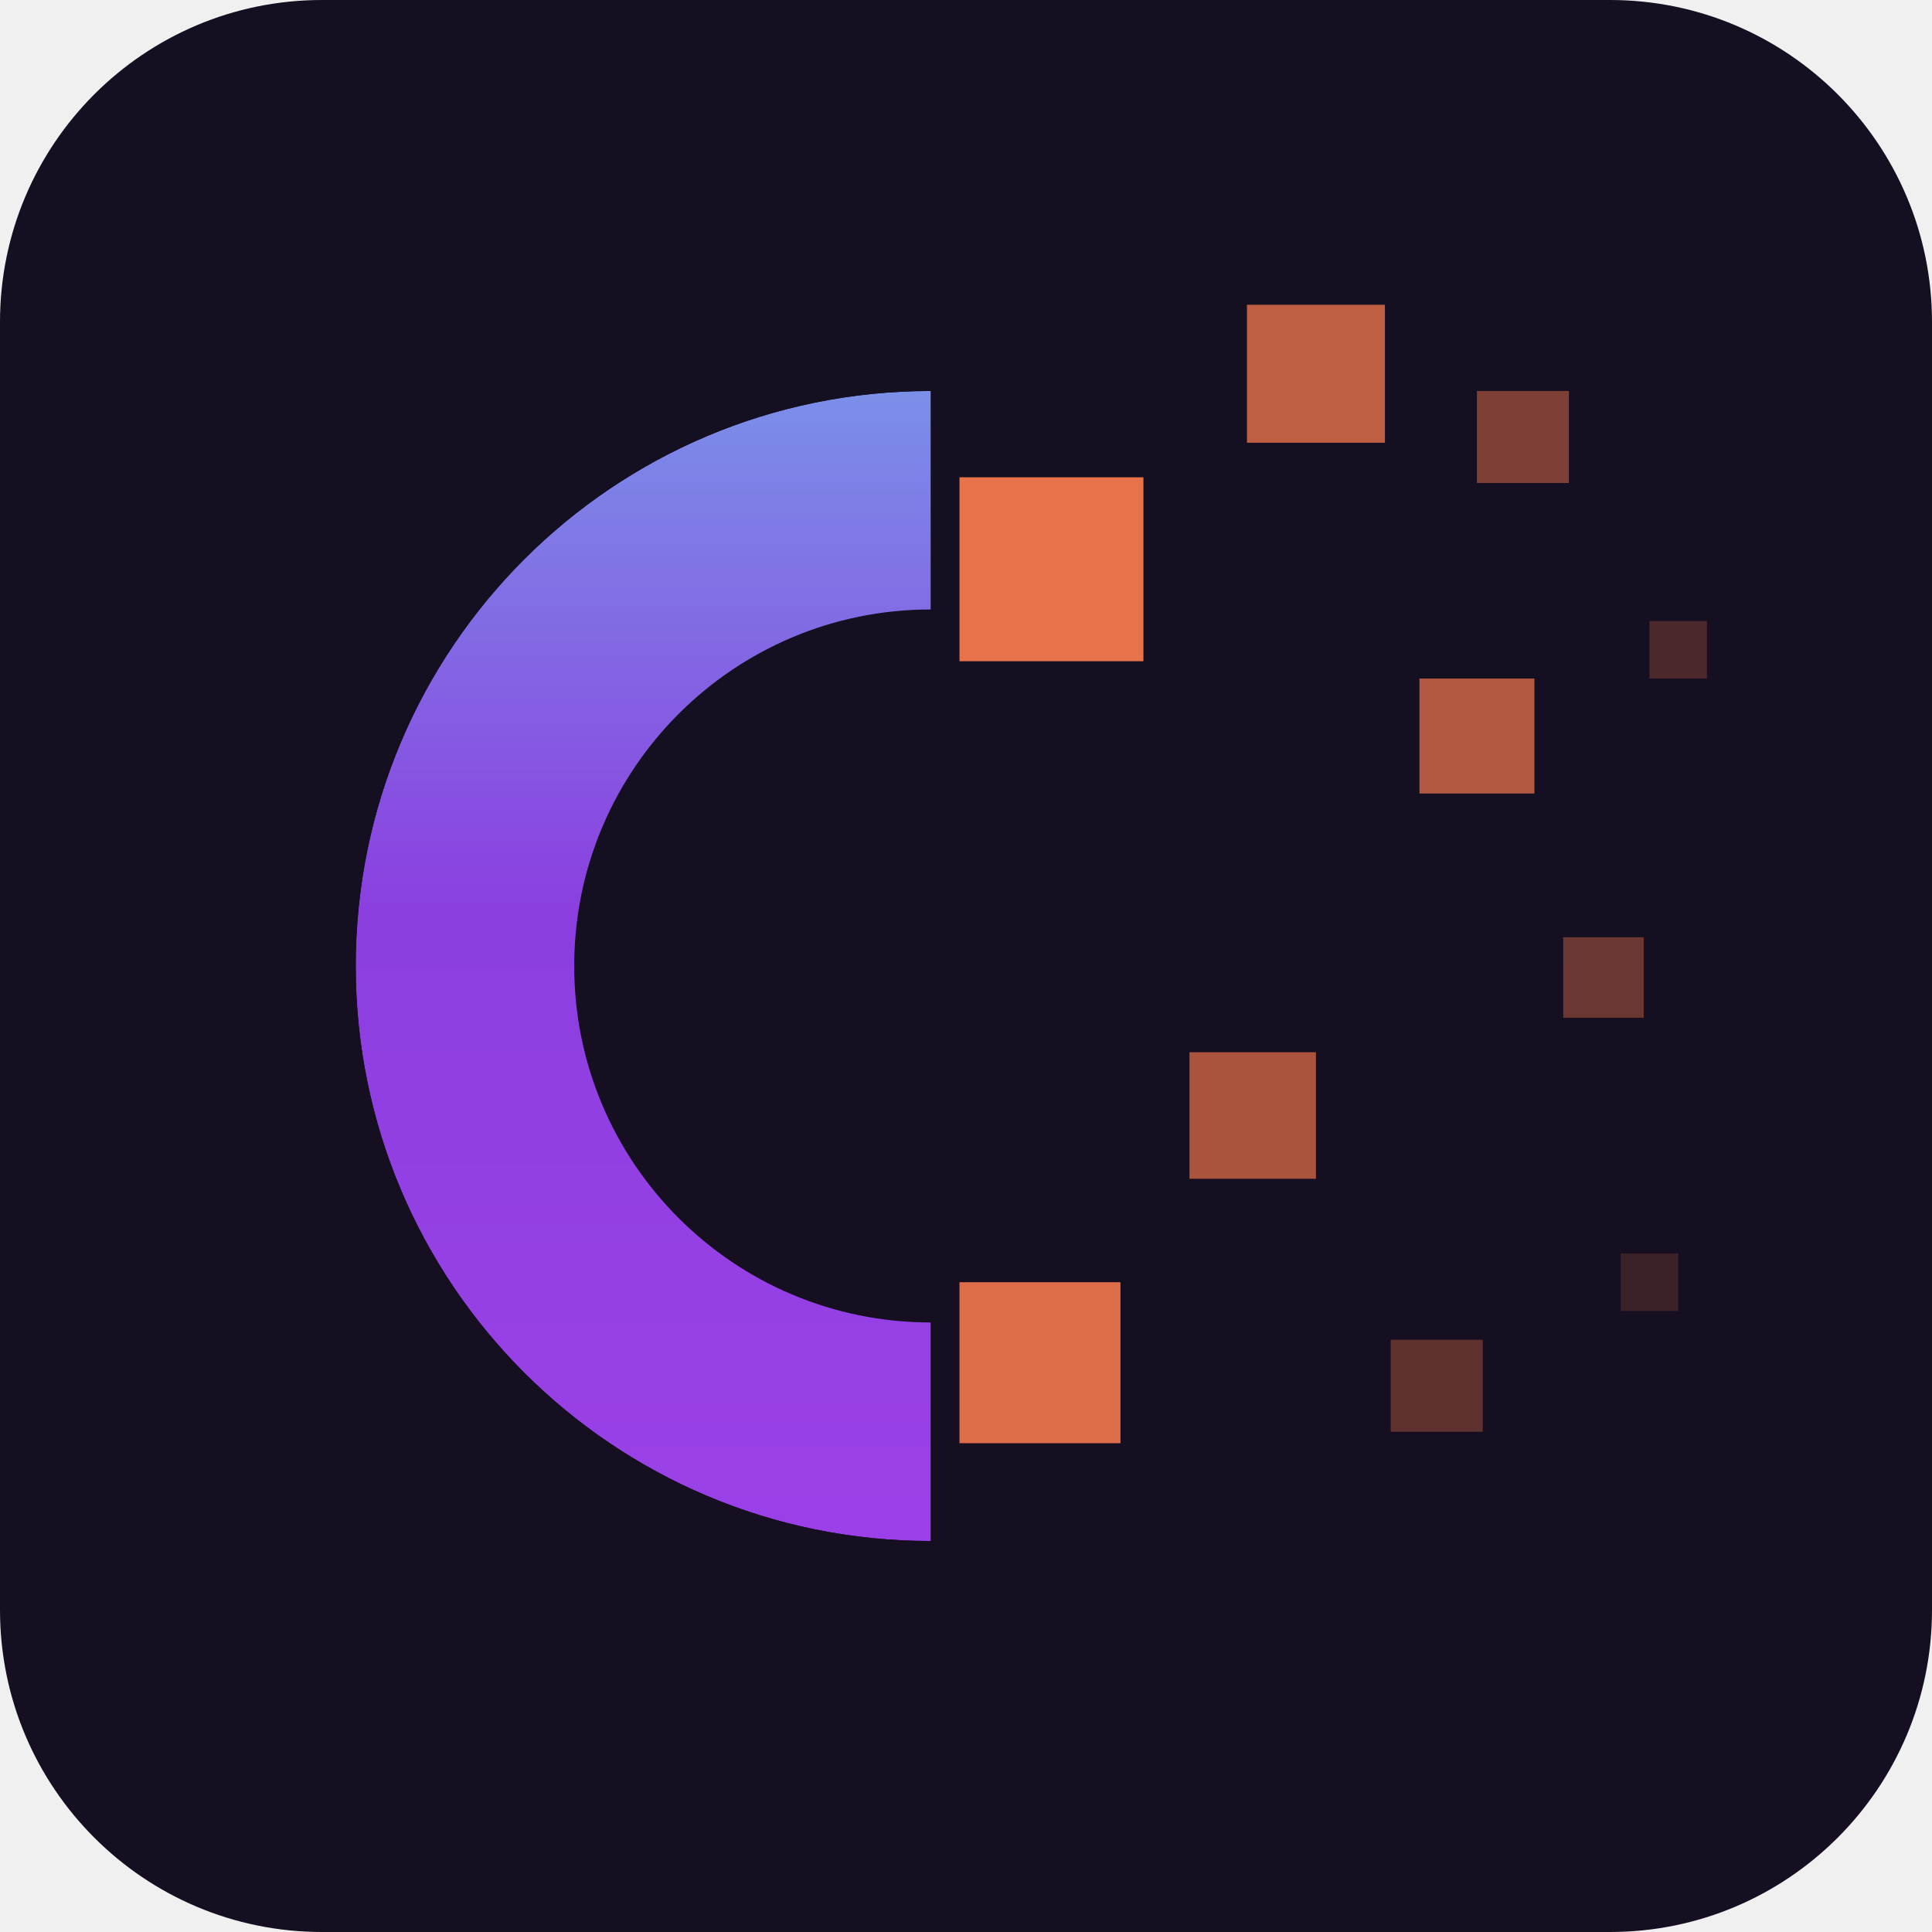
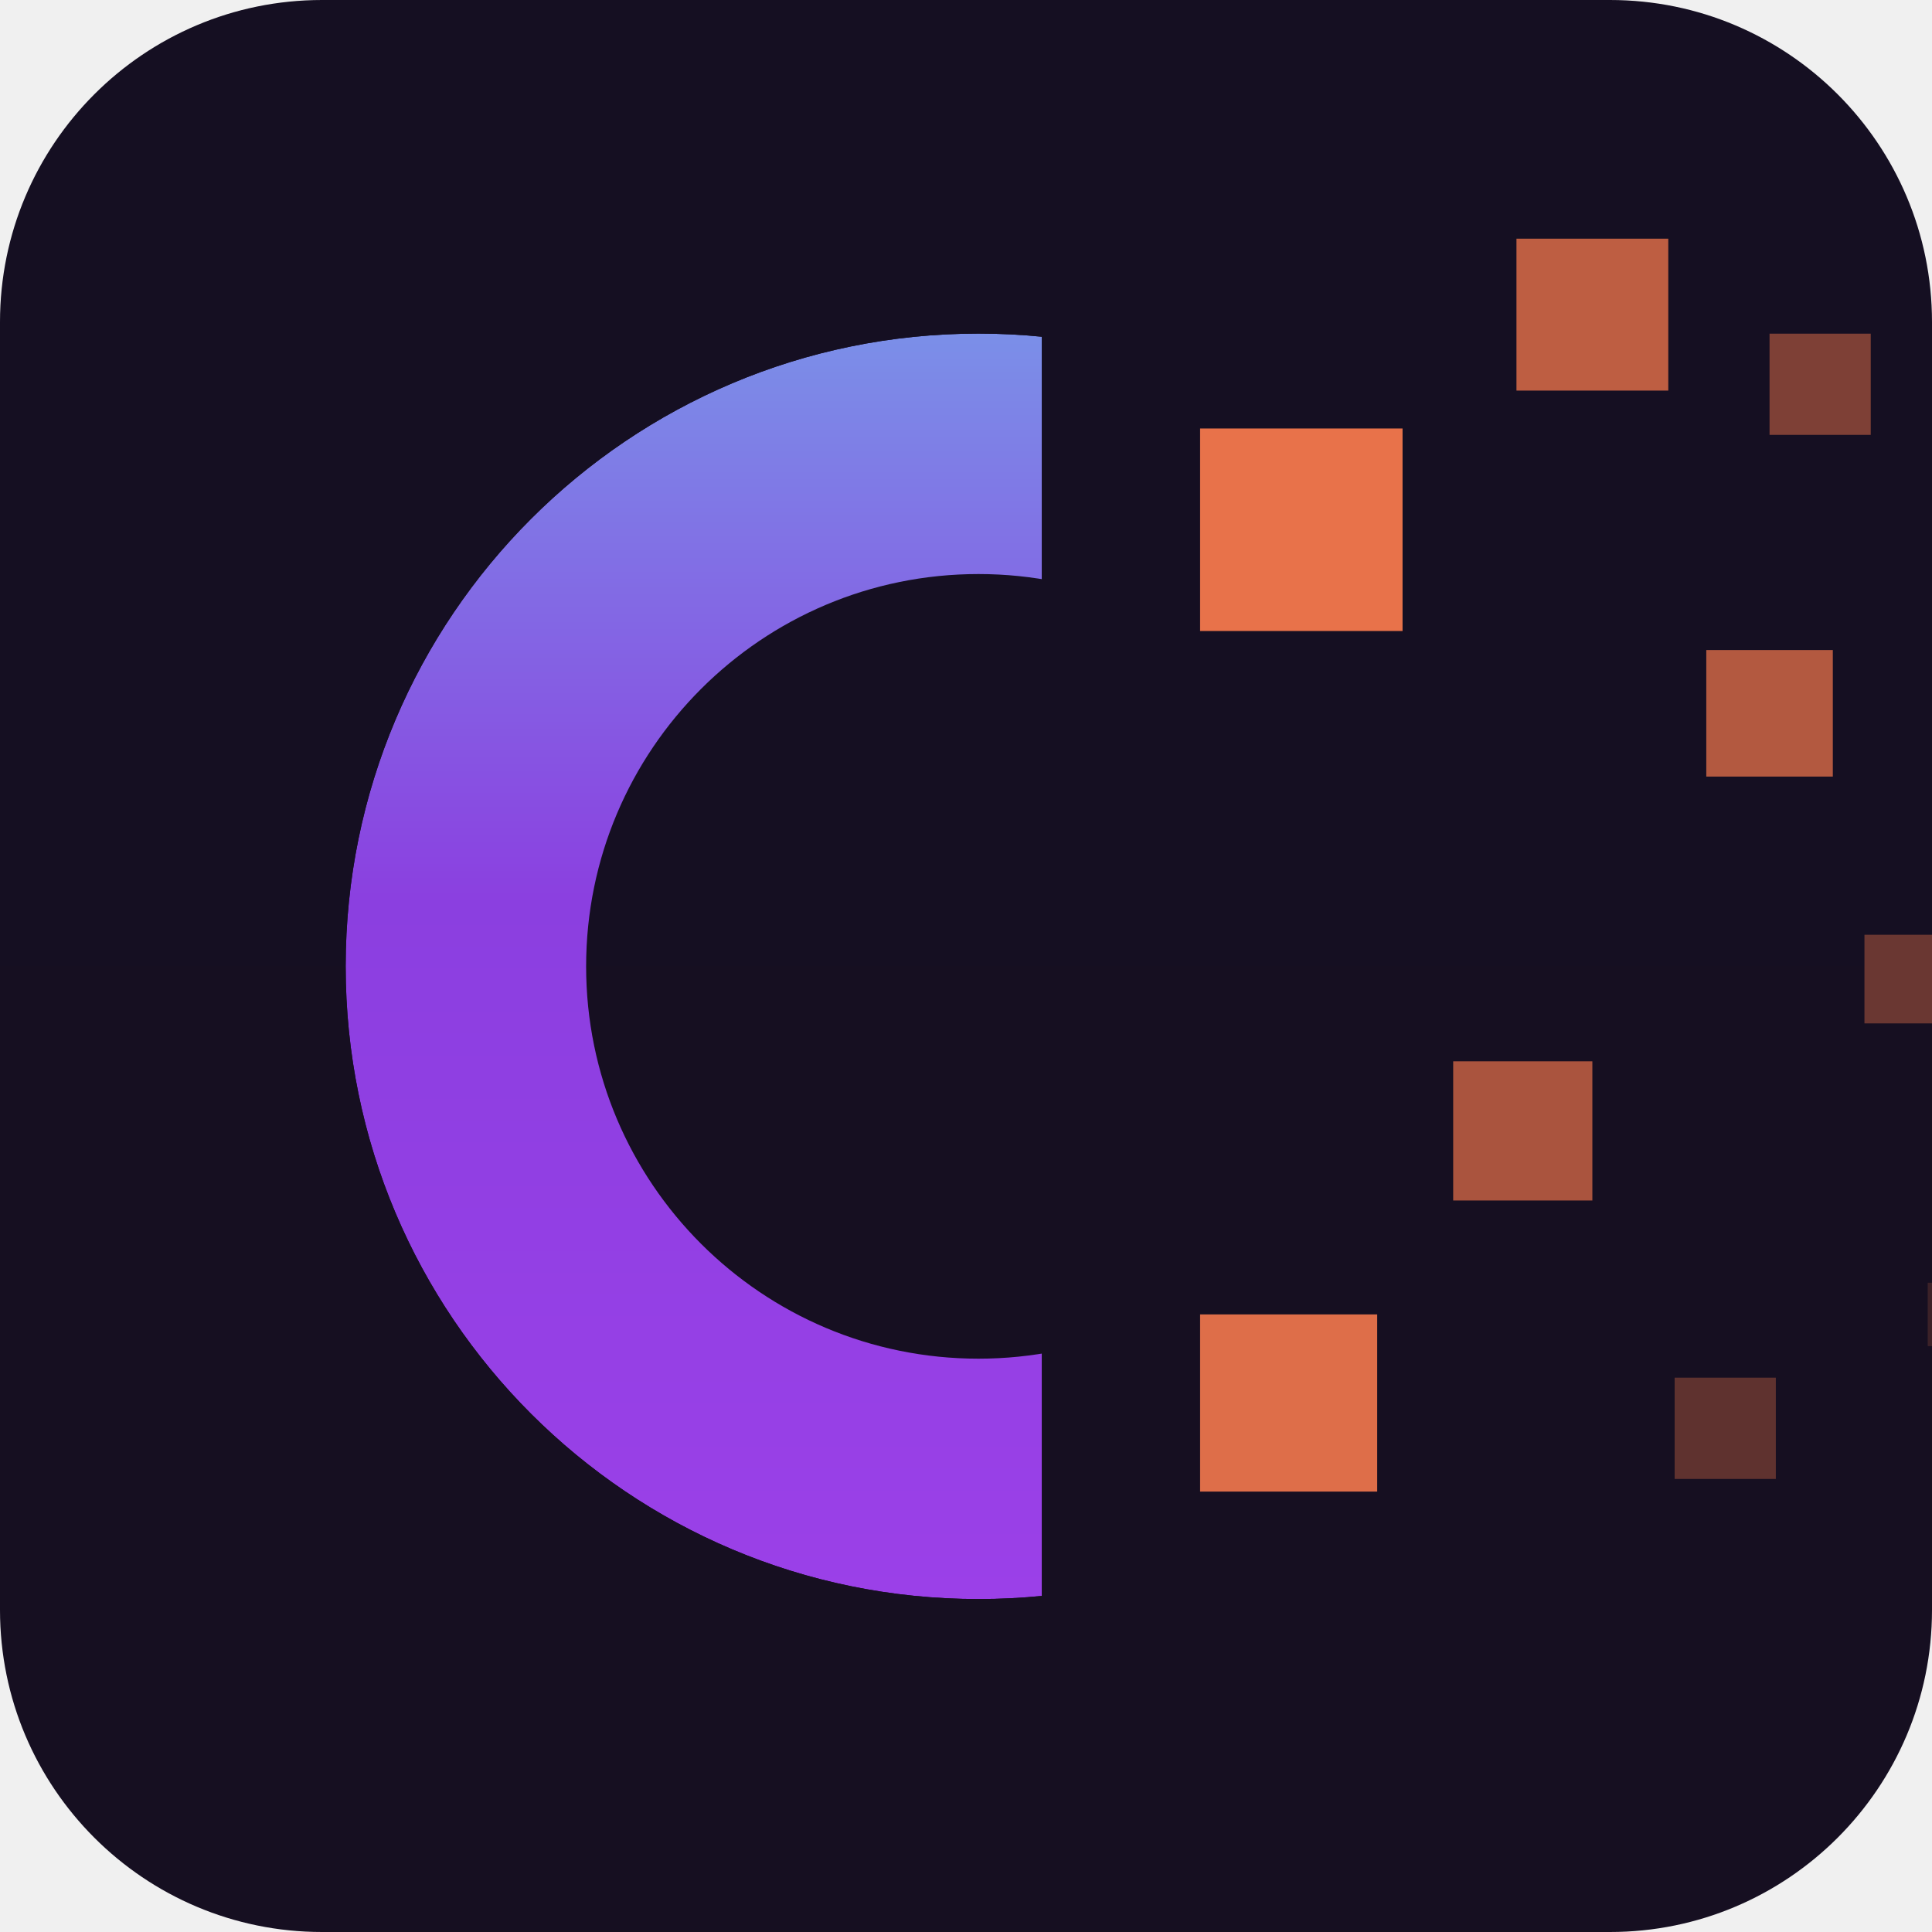
<svg xmlns="http://www.w3.org/2000/svg" width="24" height="24" viewBox="0 0 24 24" fill="none">
-   <rect width="24" height="24" rx="4" fill="url(#paint0_linear_615_74)" />
-   <mask id="mask0_615_74" style="mask-type:luminance" maskUnits="userSpaceOnUse" x="1" y="2" width="11" height="20">
-     <path d="M11.561 2H1.561V22H11.561V2Z" fill="white" />
-   </mask>
-   <g mask="url(#mask0_615_74)">
-     <mask id="mask1_615_74" style="mask-type:luminance" maskUnits="userSpaceOnUse" x="4" y="4" width="15" height="16">
-       <path d="M11.561 19.143C15.506 19.143 18.704 15.945 18.704 12C18.704 8.055 15.506 4.857 11.561 4.857C7.617 4.857 4.419 8.055 4.419 12C4.419 15.945 7.617 19.143 11.561 19.143Z" fill="white" />
-       <path d="M11.561 16.428C14.007 16.428 15.99 14.446 15.99 12C15.99 9.554 14.007 7.571 11.561 7.571C9.116 7.571 7.133 9.554 7.133 12C7.133 14.446 9.116 16.428 11.561 16.428Z" fill="black" />
+   <g clip-path="url(#clip0_615_74)">
+     <rect width="24" height="24" rx="4" fill="url(#paint0_linear_615_74)" />
+     <mask id="mask0_615_74" style="mask-type:luminance" maskUnits="userSpaceOnUse" x="1" y="1" width="12" height="23">
+       <path d="M12.941 1H1.937V23.009H12.941V1Z" fill="white" />
    </mask>
-     <g mask="url(#mask1_615_74)">
-       <path d="M11.561 19.143C15.506 19.143 18.704 15.945 18.704 12C18.704 8.055 15.506 4.857 11.561 4.857C7.617 4.857 4.419 8.055 4.419 12C4.419 15.945 7.617 19.143 11.561 19.143Z" fill="url(#paint1_linear_615_74)" />
+     <g mask="url(#mask0_615_74)">
+       <mask id="mask1_615_74" style="mask-type:luminance" maskUnits="userSpaceOnUse" x="4" y="4" width="17" height="16">
+         <path d="M12.155 19.864C16.496 19.864 20.015 16.345 20.015 12.004C20.015 7.663 16.496 4.144 12.155 4.144C7.813 4.144 4.294 7.663 4.294 12.004C4.294 16.345 7.813 19.864 12.155 19.864Z" fill="white" />
+         <path d="M12.155 16.878C14.846 16.878 17.028 14.696 17.028 12.005C17.028 9.313 14.846 7.131 12.155 7.131C9.463 7.131 7.281 9.313 7.281 12.005C7.281 14.696 9.463 16.878 12.155 16.878Z" fill="black" />
+       </mask>
+       <g mask="url(#mask1_615_74)">
+         <path d="M12.155 19.864C16.496 19.864 20.015 16.345 20.015 12.004C20.015 7.663 16.496 4.144 12.155 4.144C7.813 4.144 4.294 7.663 4.294 12.004C4.294 16.345 7.813 19.864 12.155 19.864Z" fill="url(#paint1_linear_615_74)" />
+       </g>
    </g>
+     <path d="M17.423 5.323H14.908V7.839H17.423V5.323Z" fill="#E8724A" />
+     <path opacity="0.95" d="M17.108 16.328H14.908V18.529H17.108V16.328Z" fill="#E8724A" />
+     <path opacity="0.8" d="M20.724 2.965H18.838V4.852H20.724V2.965Z" fill="#E8724A" />
+     <path opacity="0.75" d="M22.768 8.075H21.196V9.647H22.768V8.075Z" fill="#E8724A" />
+     <path opacity="0.7" d="M19.781 13.184H18.052V14.913H19.781V13.184Z" fill="#E8724A" />
+     <path opacity="0.5" d="M23.239 4.145H21.982V5.402H23.239V4.145Z" fill="#E8724A" />
+     <path opacity="0.4" d="M24.262 11.612H23.161V12.713H24.262V11.612Z" fill="#E8724A" />
+     <path opacity="0.35" d="M22.06 17.114H20.803V18.372H22.06V17.114Z" fill="#E8724A" />
+     <path opacity="0.18" d="M24.733 15.935H23.947V16.722H24.733V15.935Z" fill="#E8724A" />
  </g>
-   <path d="M14.204 5.929H11.919V8.214H14.204V5.929Z" fill="#E8724A" />
-   <path opacity="0.95" d="M13.919 15.928H11.919V17.928H13.919V15.928Z" fill="#E8724A" />
-   <path opacity="0.8" d="M17.204 3.786H15.49V5.5H17.204V3.786Z" fill="#E8724A" />
-   <path opacity="0.75" d="M19.061 8.429H17.633V9.857H19.061V8.429Z" fill="#E8724A" />
-   <path opacity="0.7" d="M16.347 13.071H14.776V14.643H16.347V13.071Z" fill="#E8724A" />
-   <path opacity="0.5" d="M19.49 4.857H18.347V6H19.49V4.857Z" fill="#E8724A" />
-   <path opacity="0.4" d="M20.419 11.643H19.419V12.643H20.419V11.643Z" fill="#E8724A" />
-   <path opacity="0.35" d="M18.419 16.643H17.276V17.786H18.419V16.643Z" fill="#E8724A" />
-   <path opacity="0.25" d="M21.204 7.714H20.49V8.429H21.204V7.714Z" fill="#E8724A" />
-   <path opacity="0.18" d="M20.847 15.571H20.133V16.286H20.847V15.571Z" fill="#E8724A" />
  <defs>
    <linearGradient id="paint0_linear_615_74" x1="12" y1="0" x2="12" y2="24" gradientUnits="userSpaceOnUse">
      <stop stop-color="#150F22" />
      <stop offset="1" stop-color="#160F21" />
    </linearGradient>
-     <linearGradient id="paint1_linear_615_74" x1="4.419" y1="4.857" x2="4.419" y2="19.143" gradientUnits="userSpaceOnUse">
+     <linearGradient id="paint1_linear_615_74" x1="4.294" y1="4.144" x2="4.294" y2="19.864" gradientUnits="userSpaceOnUse">
      <stop stop-color="#7B8FE8" />
      <stop offset="0.45" stop-color="#8B3FE0" />
      <stop offset="1" stop-color="#9B40E8" />
    </linearGradient>
+     <clipPath id="clip0_615_74">
+       <rect width="24" height="24" rx="4" fill="white" />
+     </clipPath>
  </defs>
</svg>
